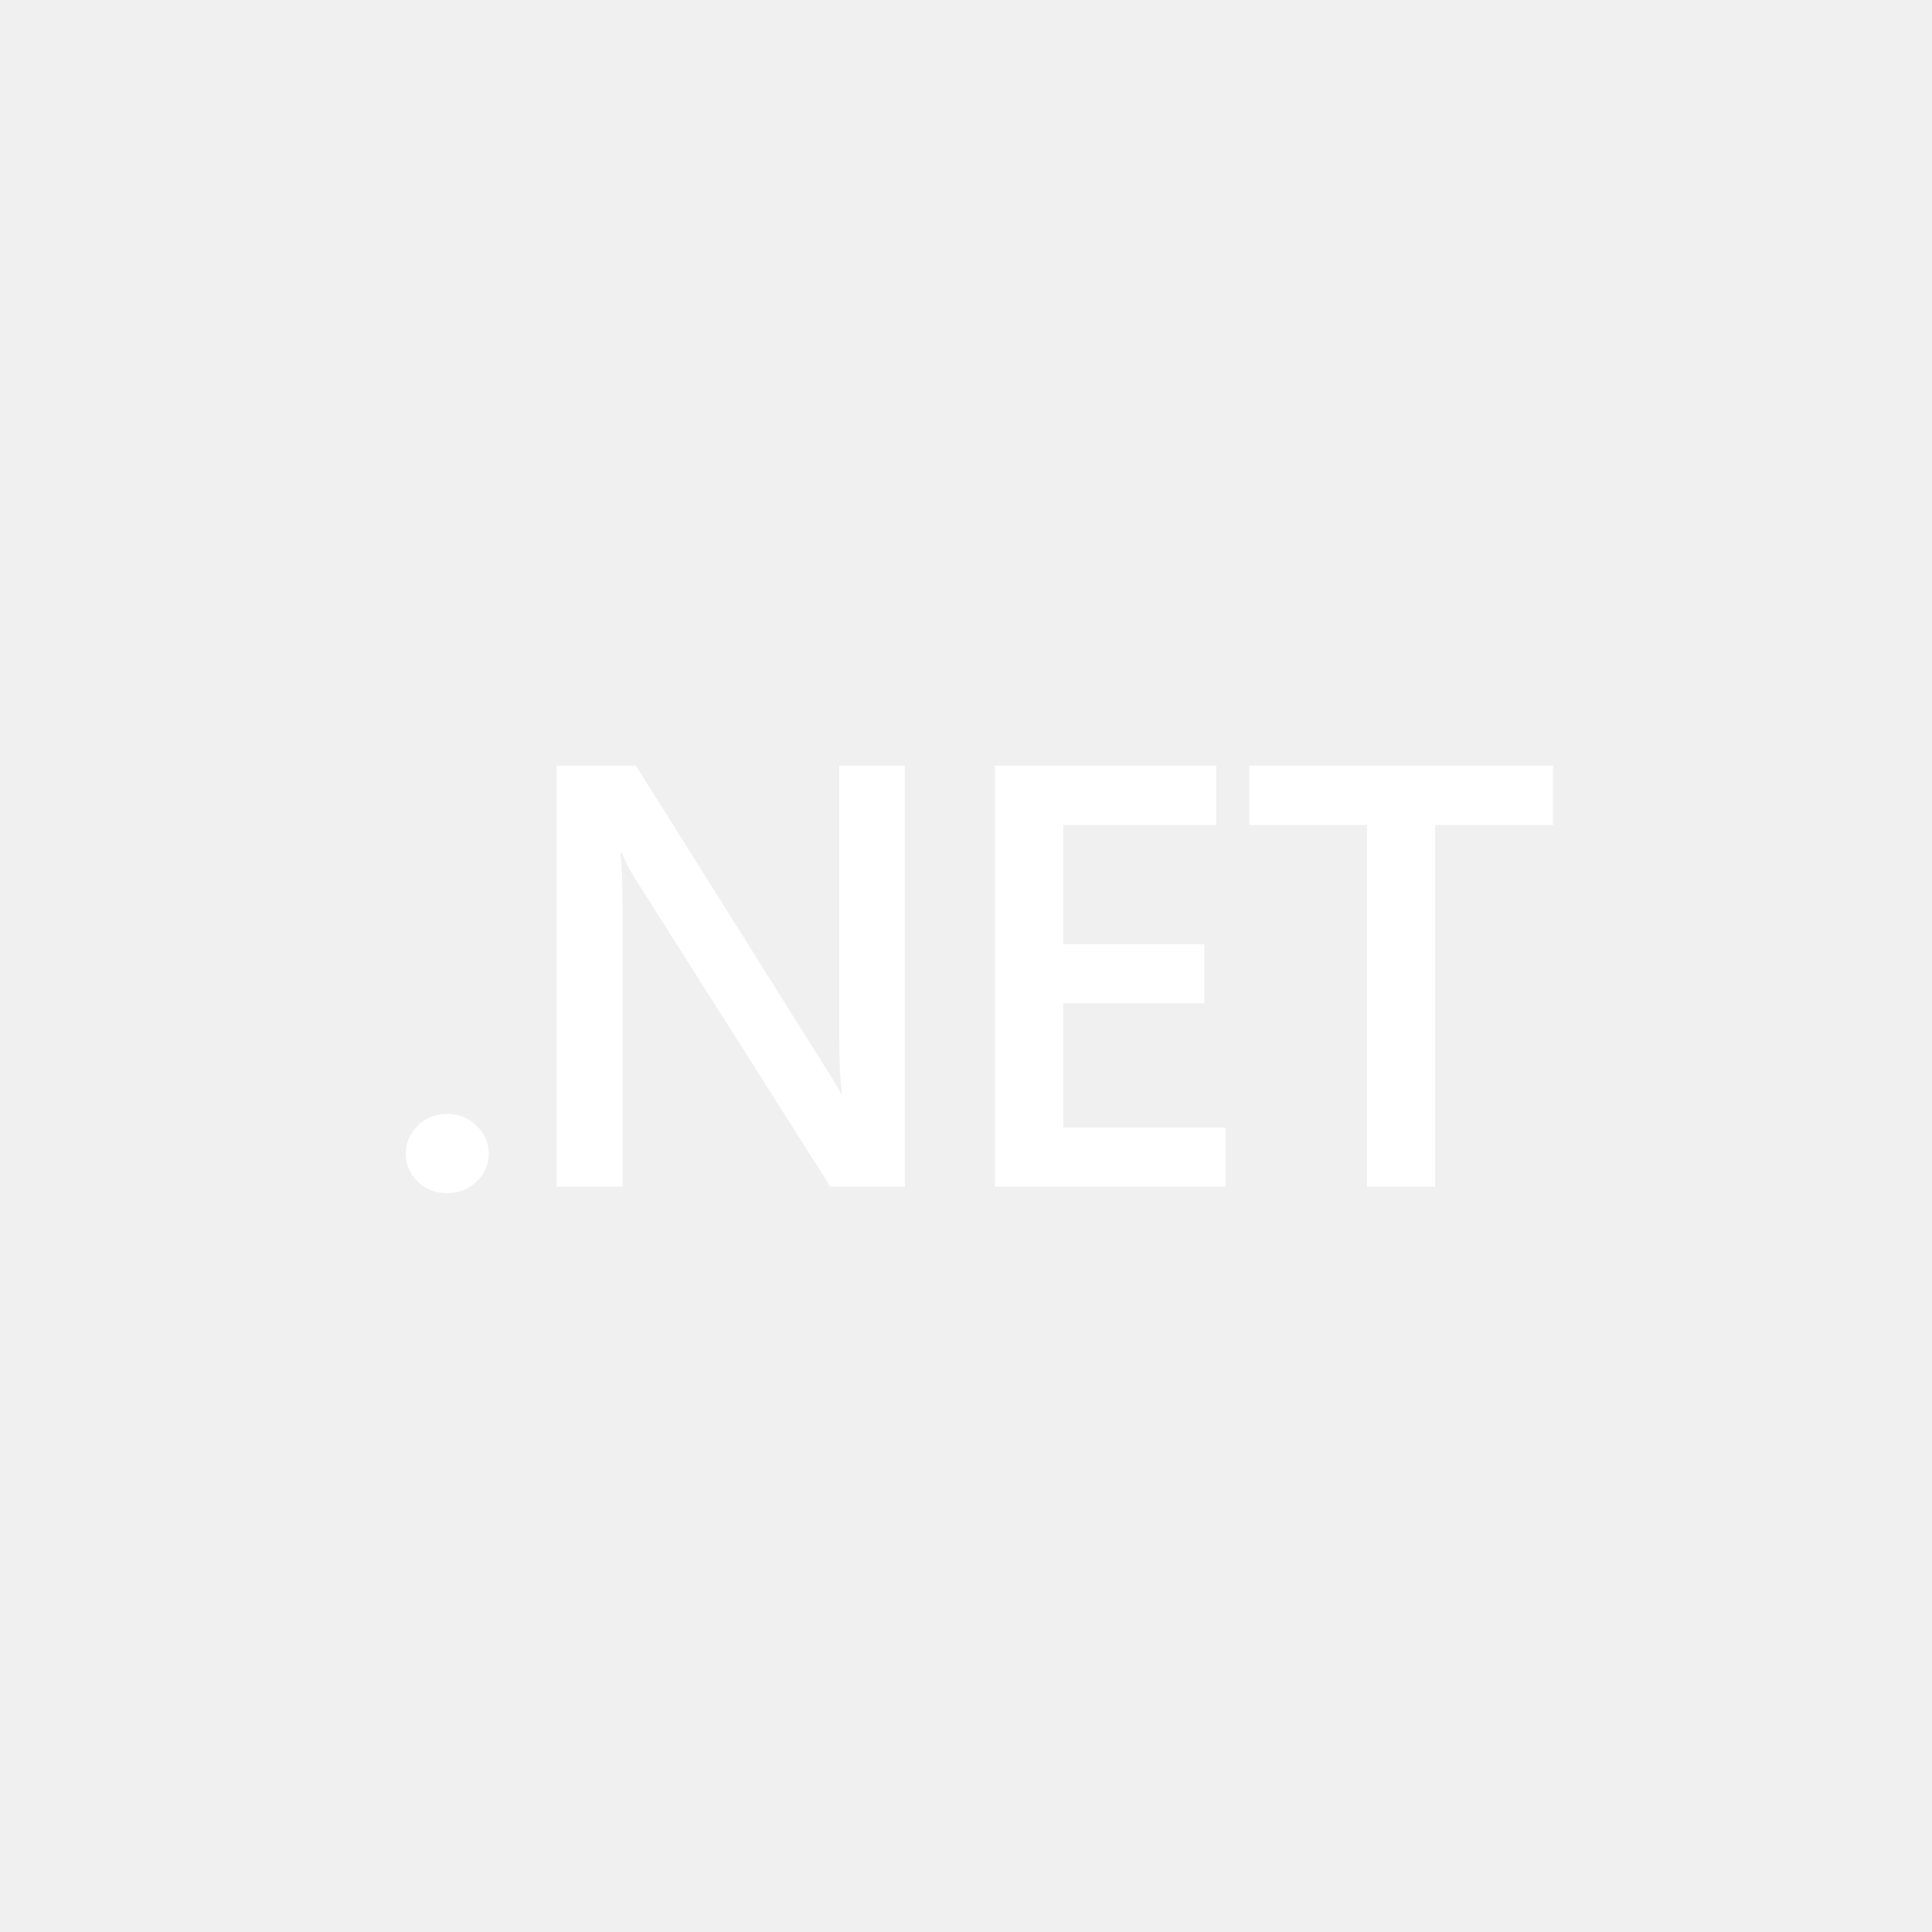
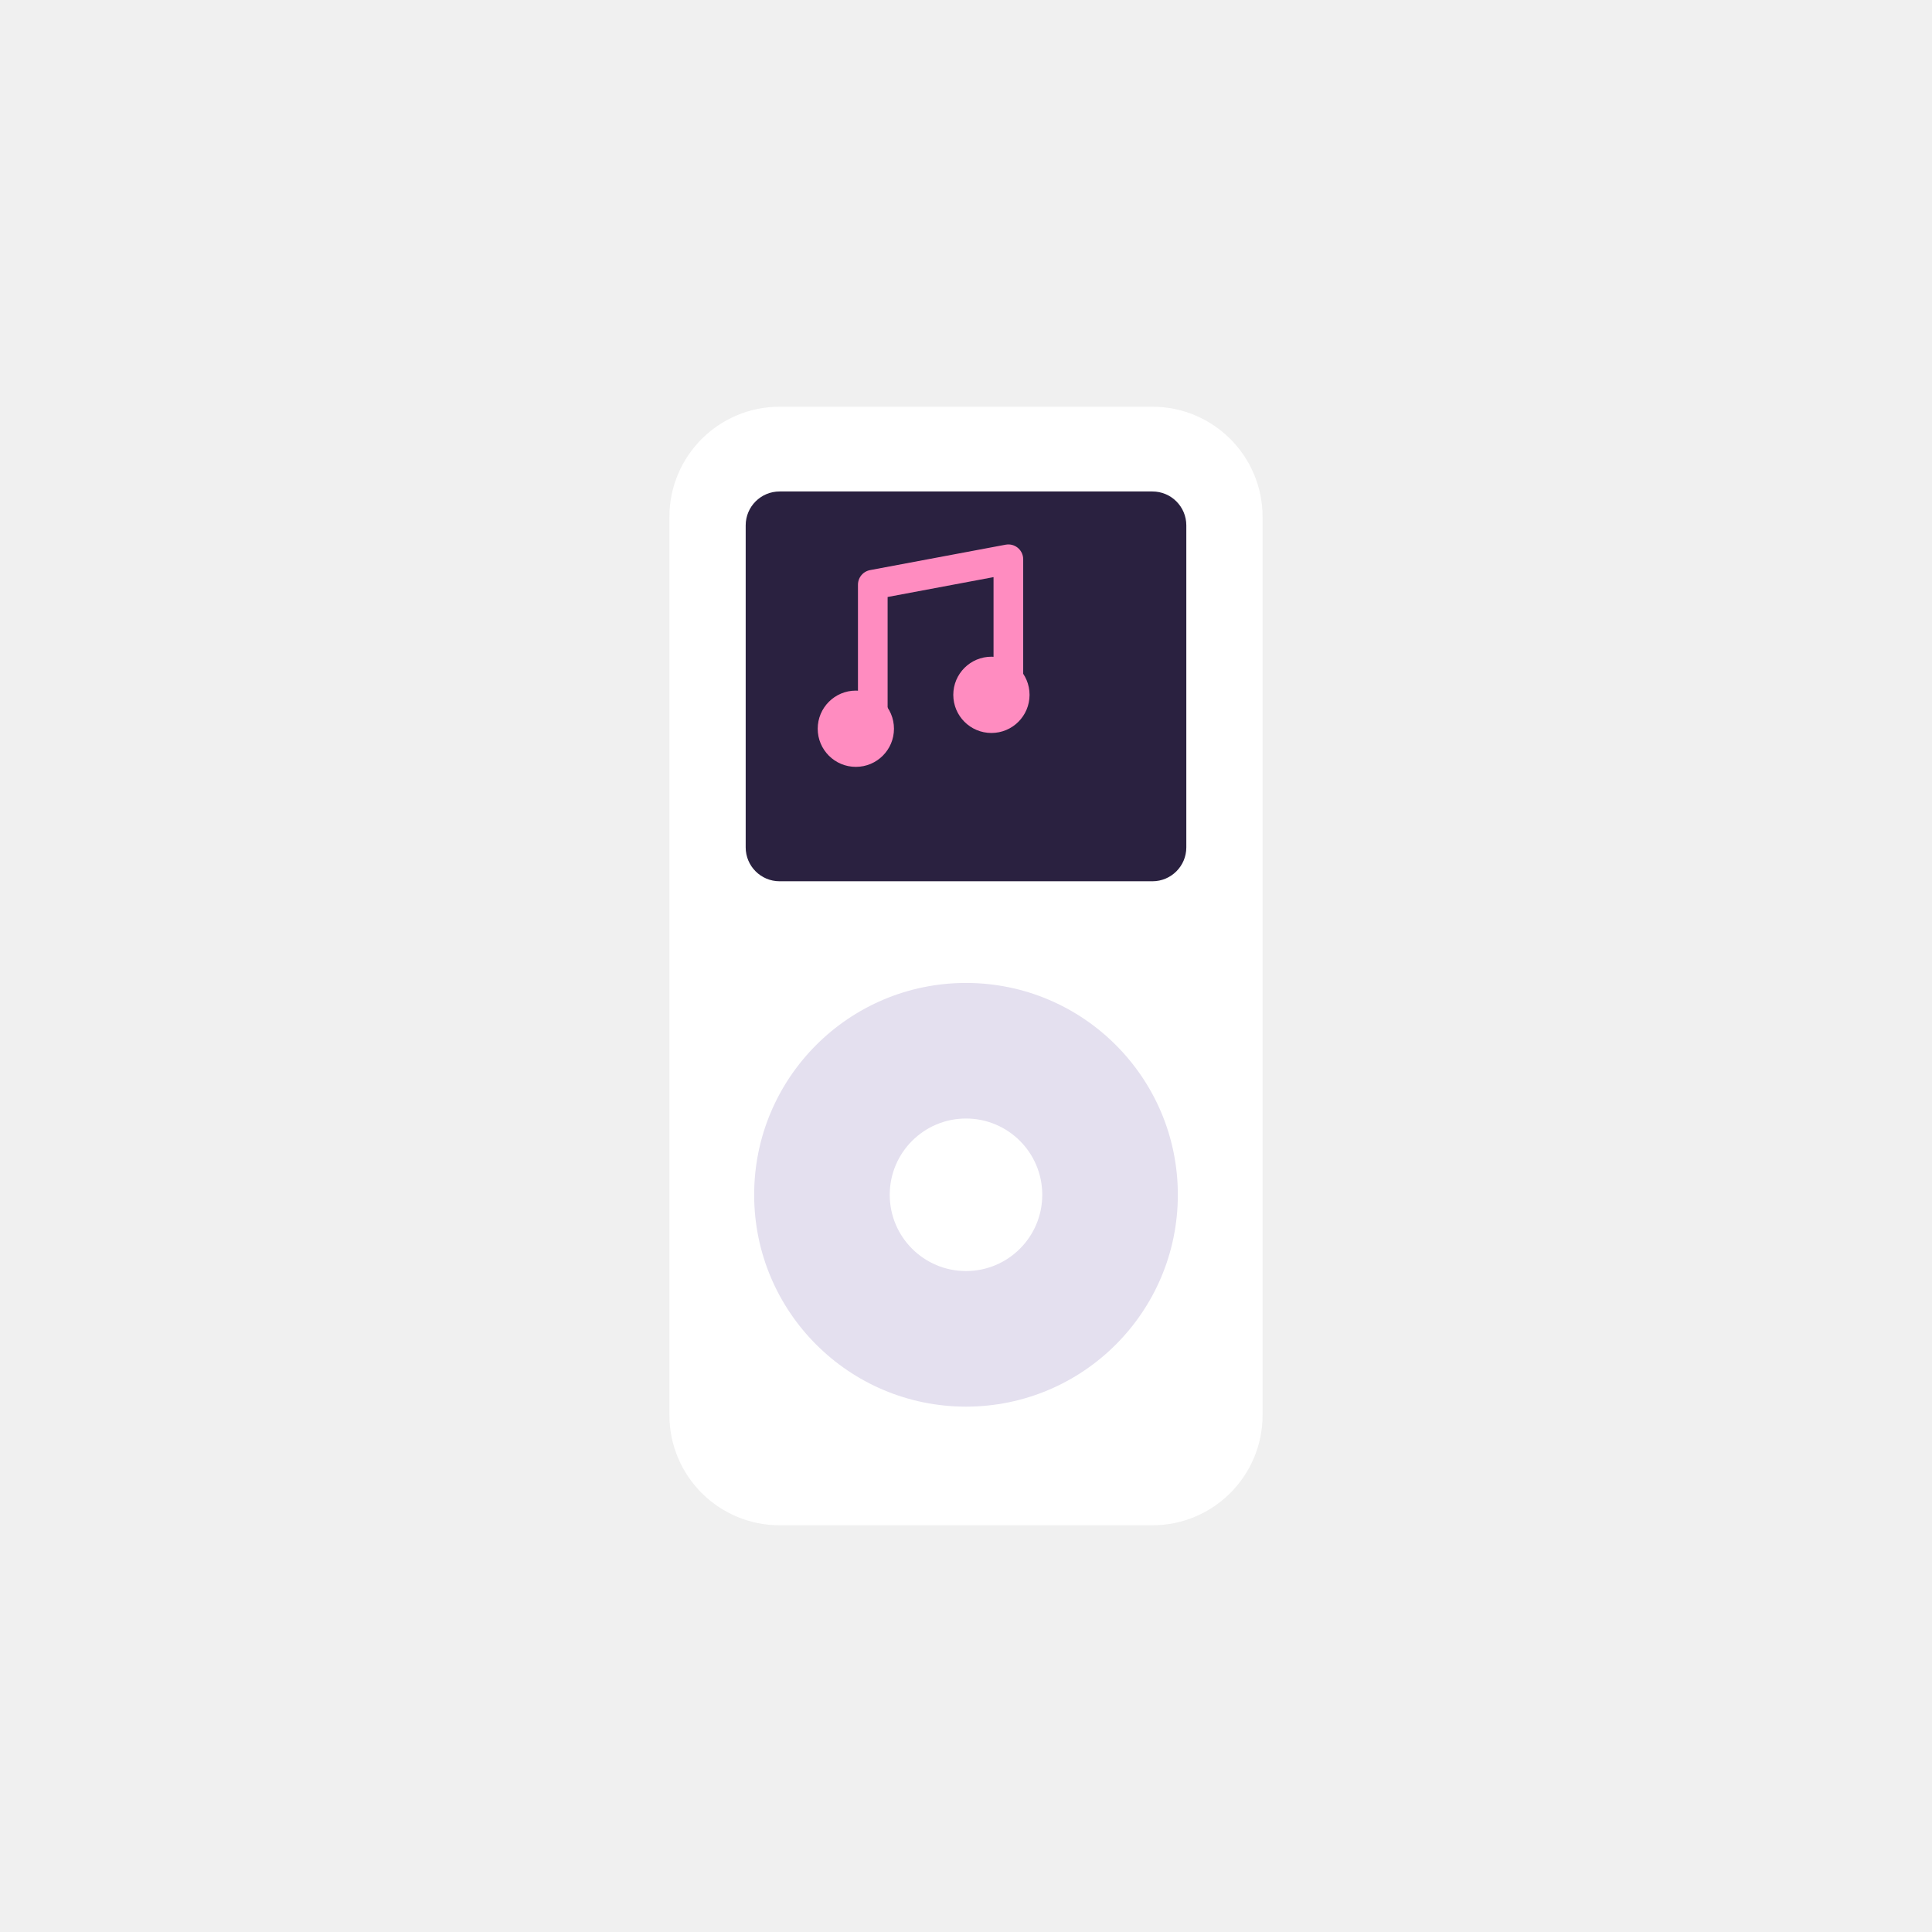
- <svg xmlns="http://www.w3.org/2000/svg" width="456" height="456" viewBox="0 0 456 456" version="1.1" xml:space="preserve" style="fill-rule:evenodd;clip-rule:evenodd;stroke-linejoin:round;stroke-miterlimit:2;">
-   <path d="m 105.5,281.609 c -2.703,0 -5.001,-0.9 -6.893,-2.702 -1.892,-1.848 -2.838,-4.042 -2.838,-6.582 0,-2.587 0.946,-4.804 2.838,-6.652 1.892,-1.848 4.19,-2.772 6.893,-2.772 2.748,0 5.068,0.924 6.96,2.772 1.937,1.848 2.906,4.064 2.906,6.652 0,2.54 -0.968,4.734 -2.906,6.582 -1.892,1.802 -4.212,2.702 -6.96,2.702 z" style="fill:#ffffff;fill-rule:nonzero;stroke-width:0.838" />
-   <path d="M 213.561,280.084 H 195.99 L 149.7,207.054 c -1.171,-1.848 -2.14,-3.765 -2.906,-5.751 h -0.406 c 0.361,2.125 0.541,6.675 0.541,13.65 v 65.132 h -15.543 v -99.36 h 18.719 l 44.737,71.298 c 1.892,2.957 3.109,4.989 3.649,6.098 h 0.27 c -0.45,-2.632 -0.676,-7.09 -0.676,-13.373 v -64.023 h 15.476 z" style="fill:#ffffff;fill-rule:nonzero;stroke-width:0.838" />
-   <path d="m 289.251,280.084 h -54.401 v -99.36 h 52.238 v 13.997 h -36.154 v 28.131 h 33.316 v 13.927 h -33.316 v 29.378 h 38.316 z" style="fill:#ffffff;fill-rule:nonzero;stroke-width:0.838" />
-   <path d="M 366.565,194.721 H 338.722 v 85.363 h -16.084 v -85.363 h -27.775 v -13.997 h 71.701 z" style="fill:#ffffff;fill-rule:nonzero;stroke-width:0.838" />
+ <svg xmlns="http://www.w3.org/2000/svg" width="456" height="456" viewBox="0 0 456 456" version="1.1">
+   <rect x="158" y="96" width="140" height="264" rx="26" ry="26" fill="#ffffff" />
+   <rect x="176" y="116" width="104" height="92" rx="8" ry="8" fill="#2a2140" />
+   <path d="M 206 170 L 206 138 L 238 132 L 238 162" fill="none" stroke="#ff8cc0" stroke-width="7" stroke-linecap="round" stroke-linejoin="round" />
+   <circle cx="202" cy="172" r="9" fill="#ff8cc0" />
+   <circle cx="234" cy="164" r="9" fill="#ff8cc0" />
+   <circle cx="228" cy="282" r="50" fill="#e4e0ef" />
+   <circle cx="228" cy="282" r="18" fill="#ffffff" />
</svg>
